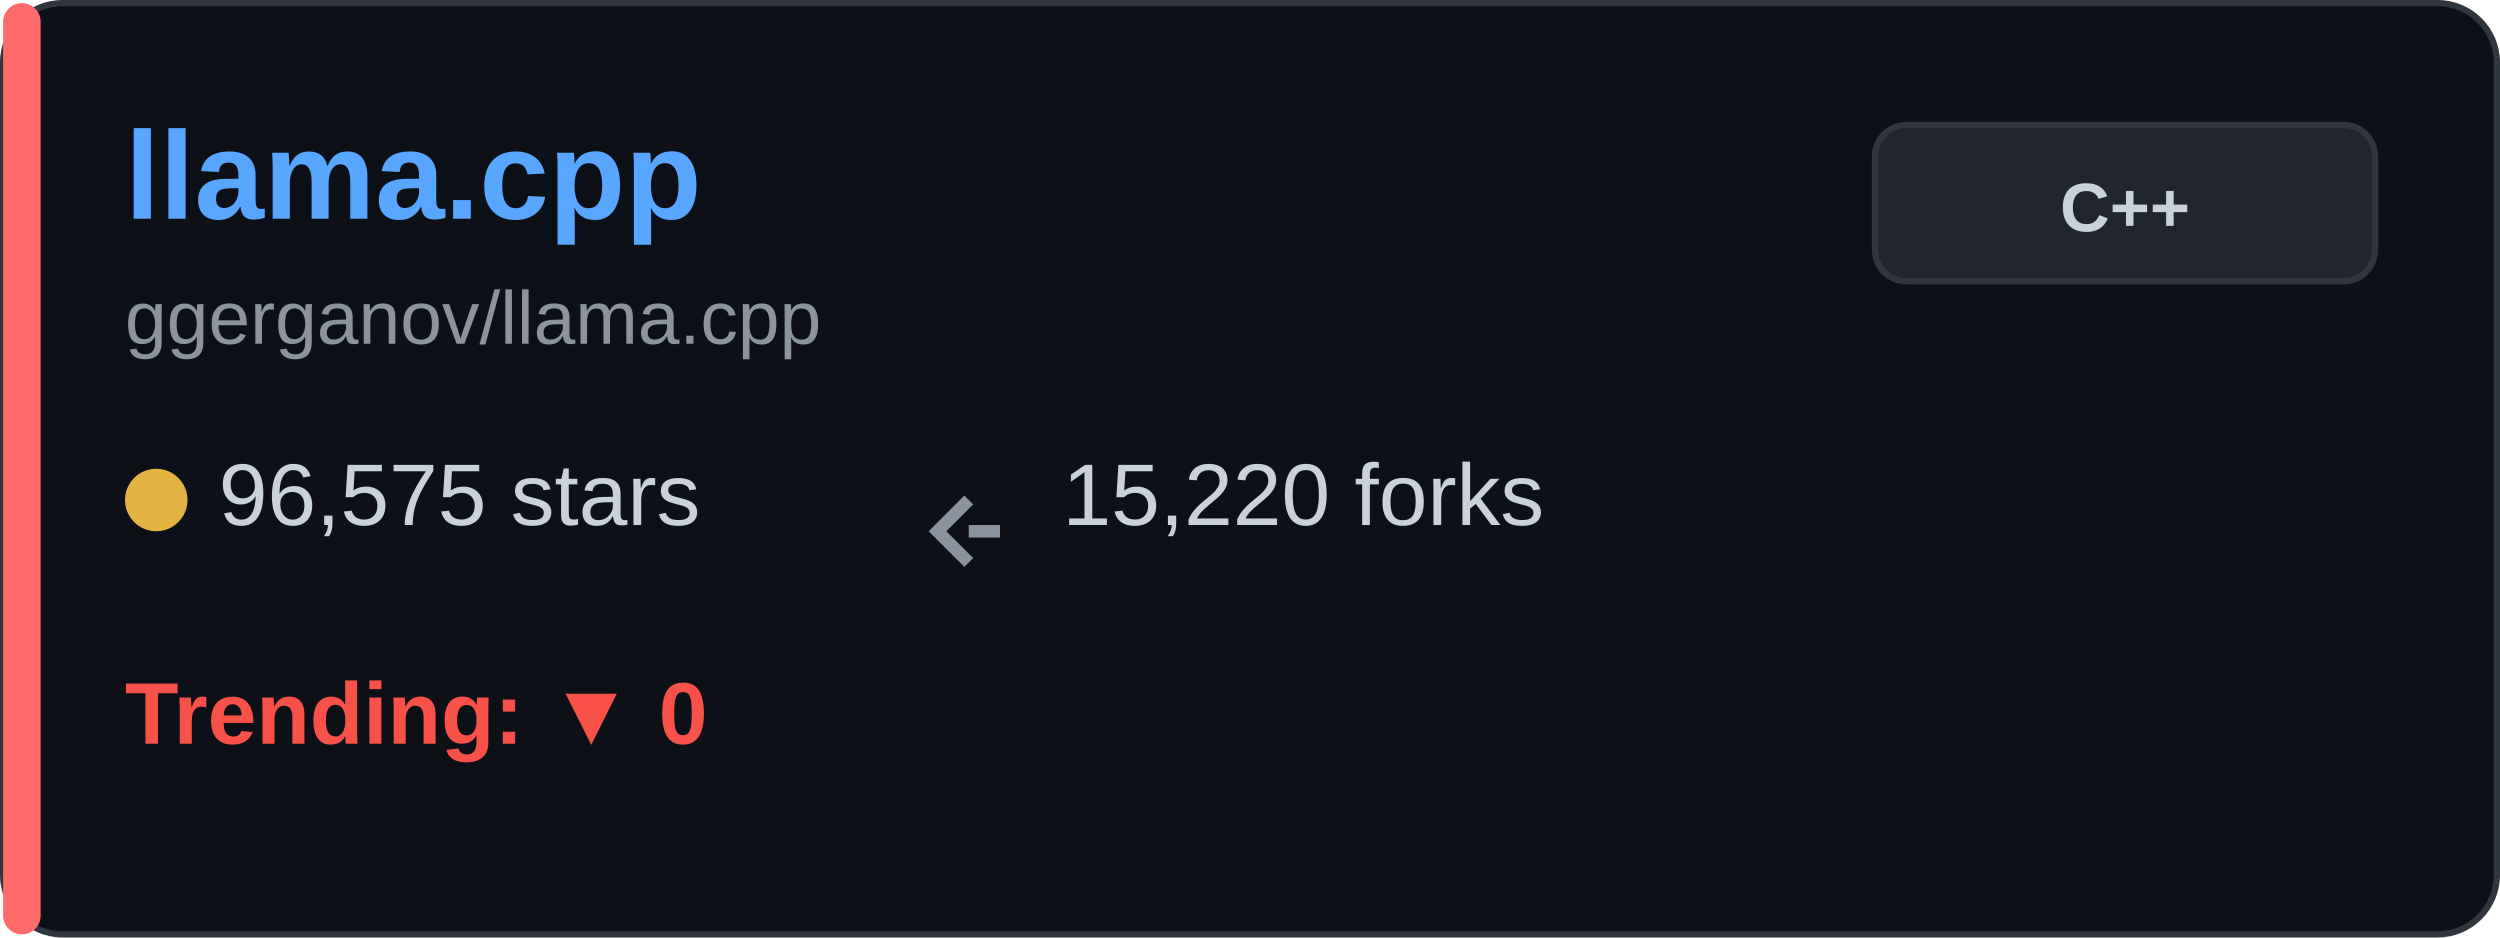
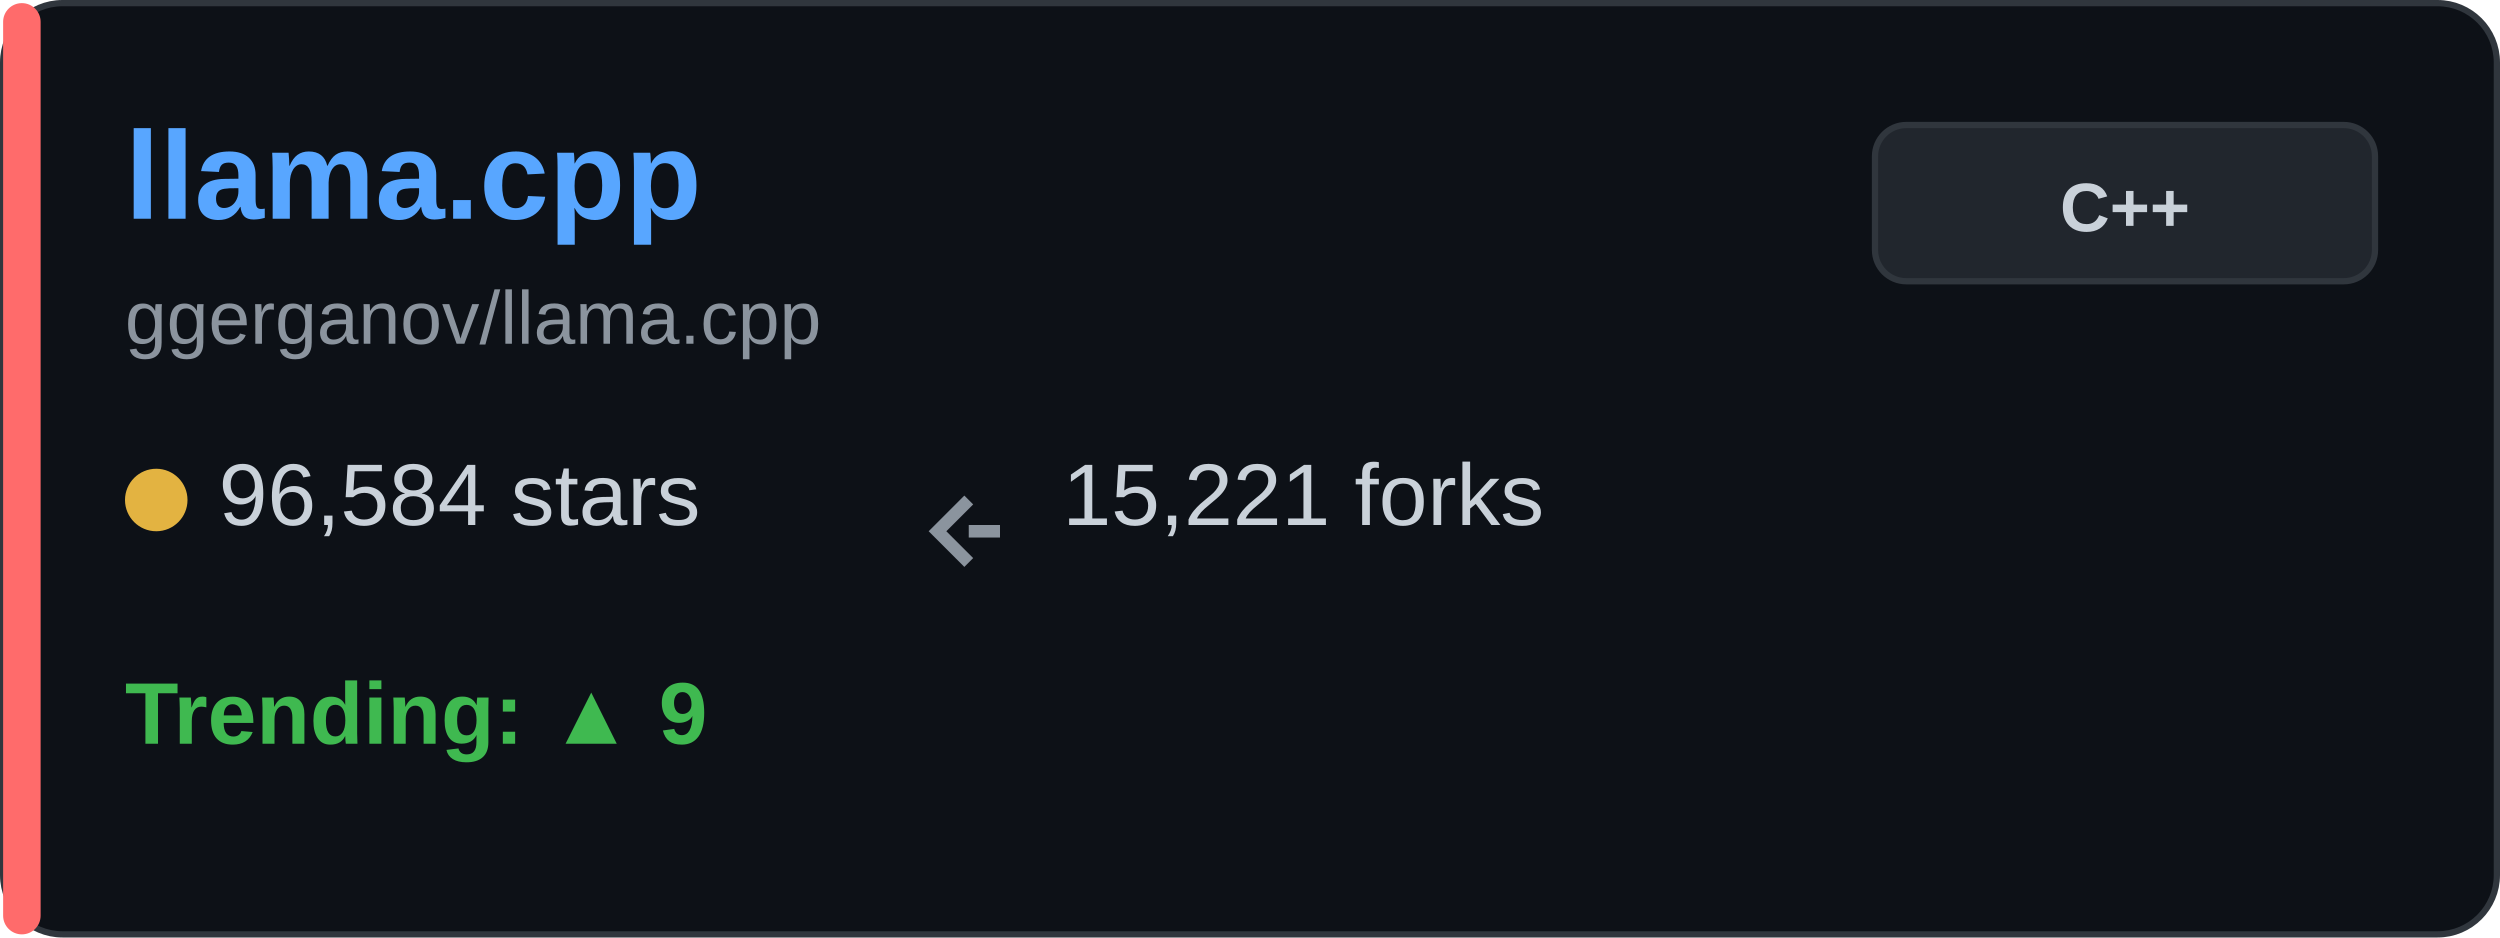
<svg xmlns="http://www.w3.org/2000/svg" width="400" height="150" viewBox="0 0 400 150" fill="none">
  <rect x="0.5" y="0.5" width="399" height="149" rx="9.5" fill="#0d1117" stroke="#30363d" />
  <rect x="0.5" y="0.5" width="6" height="149" rx="3" fill="#ff6b6b" />
  <text x="20" y="35" font-family="Arial, sans-serif" font-size="20" font-weight="bold" fill="#58a6ff">llama.cpp</text>
  <text x="20" y="55" font-family="Arial, sans-serif" font-size="12" fill="#8b949e">ggerganov/llama.cpp</text>
  <g transform="translate(20, 80)">
    <circle cx="5" cy="0" r="5" fill="#e3b341" />
-     <text x="15" y="4" font-family="Arial, sans-serif" font-size="14" fill="#c9d1d9">96,575 stars</text>
+     <text x="15" y="4" font-family="Arial, sans-serif" font-size="14" fill="#c9d1d9">96,584 stars</text>
  </g>
  <g transform="translate(150, 80)">
    <path d="M5 0 L0 5 L5 10 M5 5 L10 5" stroke="#8b949e" stroke-width="2" fill="none" />
-     <text x="20" y="4" font-family="Arial, sans-serif" font-size="14" fill="#c9d1d9">15,220 forks</text>
+     <text x="20" y="4" font-family="Arial, sans-serif" font-size="14" fill="#c9d1d9">15,221 forks</text>
  </g>
  <g transform="translate(20, 115)">
-     <text x="0" y="4" font-family="Arial, sans-serif" font-size="14" font-weight="bold" fill="#f85149">Trending: ▼ 0</text>
+     <text x="0" y="4" font-family="Arial, sans-serif" font-size="14" font-weight="bold" fill="#3fb950">Trending: ▲ 9</text>
  </g>
  <rect x="300" y="20" width="80" height="25" rx="5" fill="#21262d" stroke="#30363d" />
  <text x="340" y="37" font-family="Arial, sans-serif" font-size="11" font-weight="bold" fill="#c9d1d9" text-anchor="middle">C++</text>
</svg>
